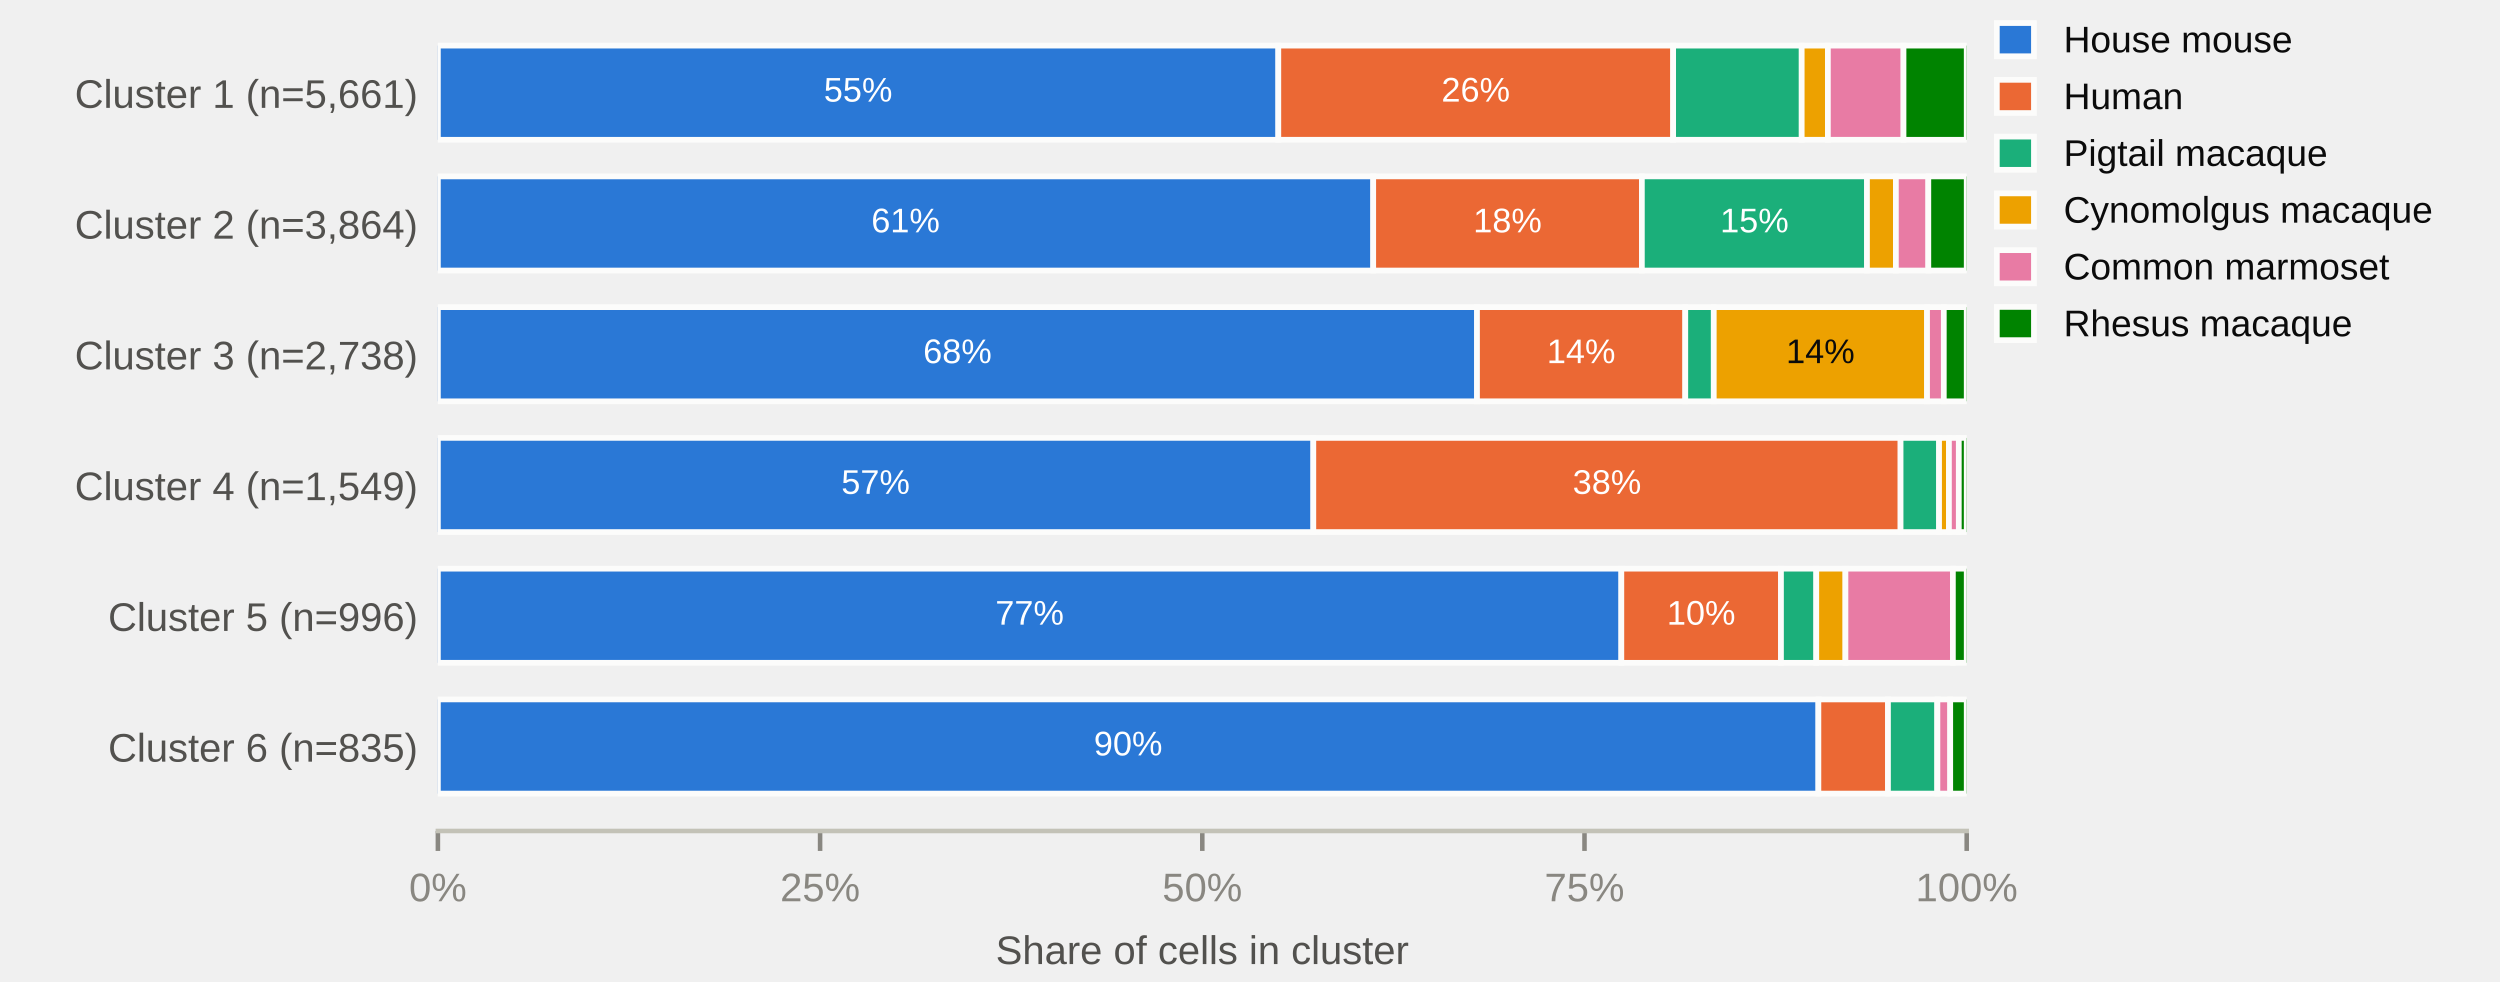
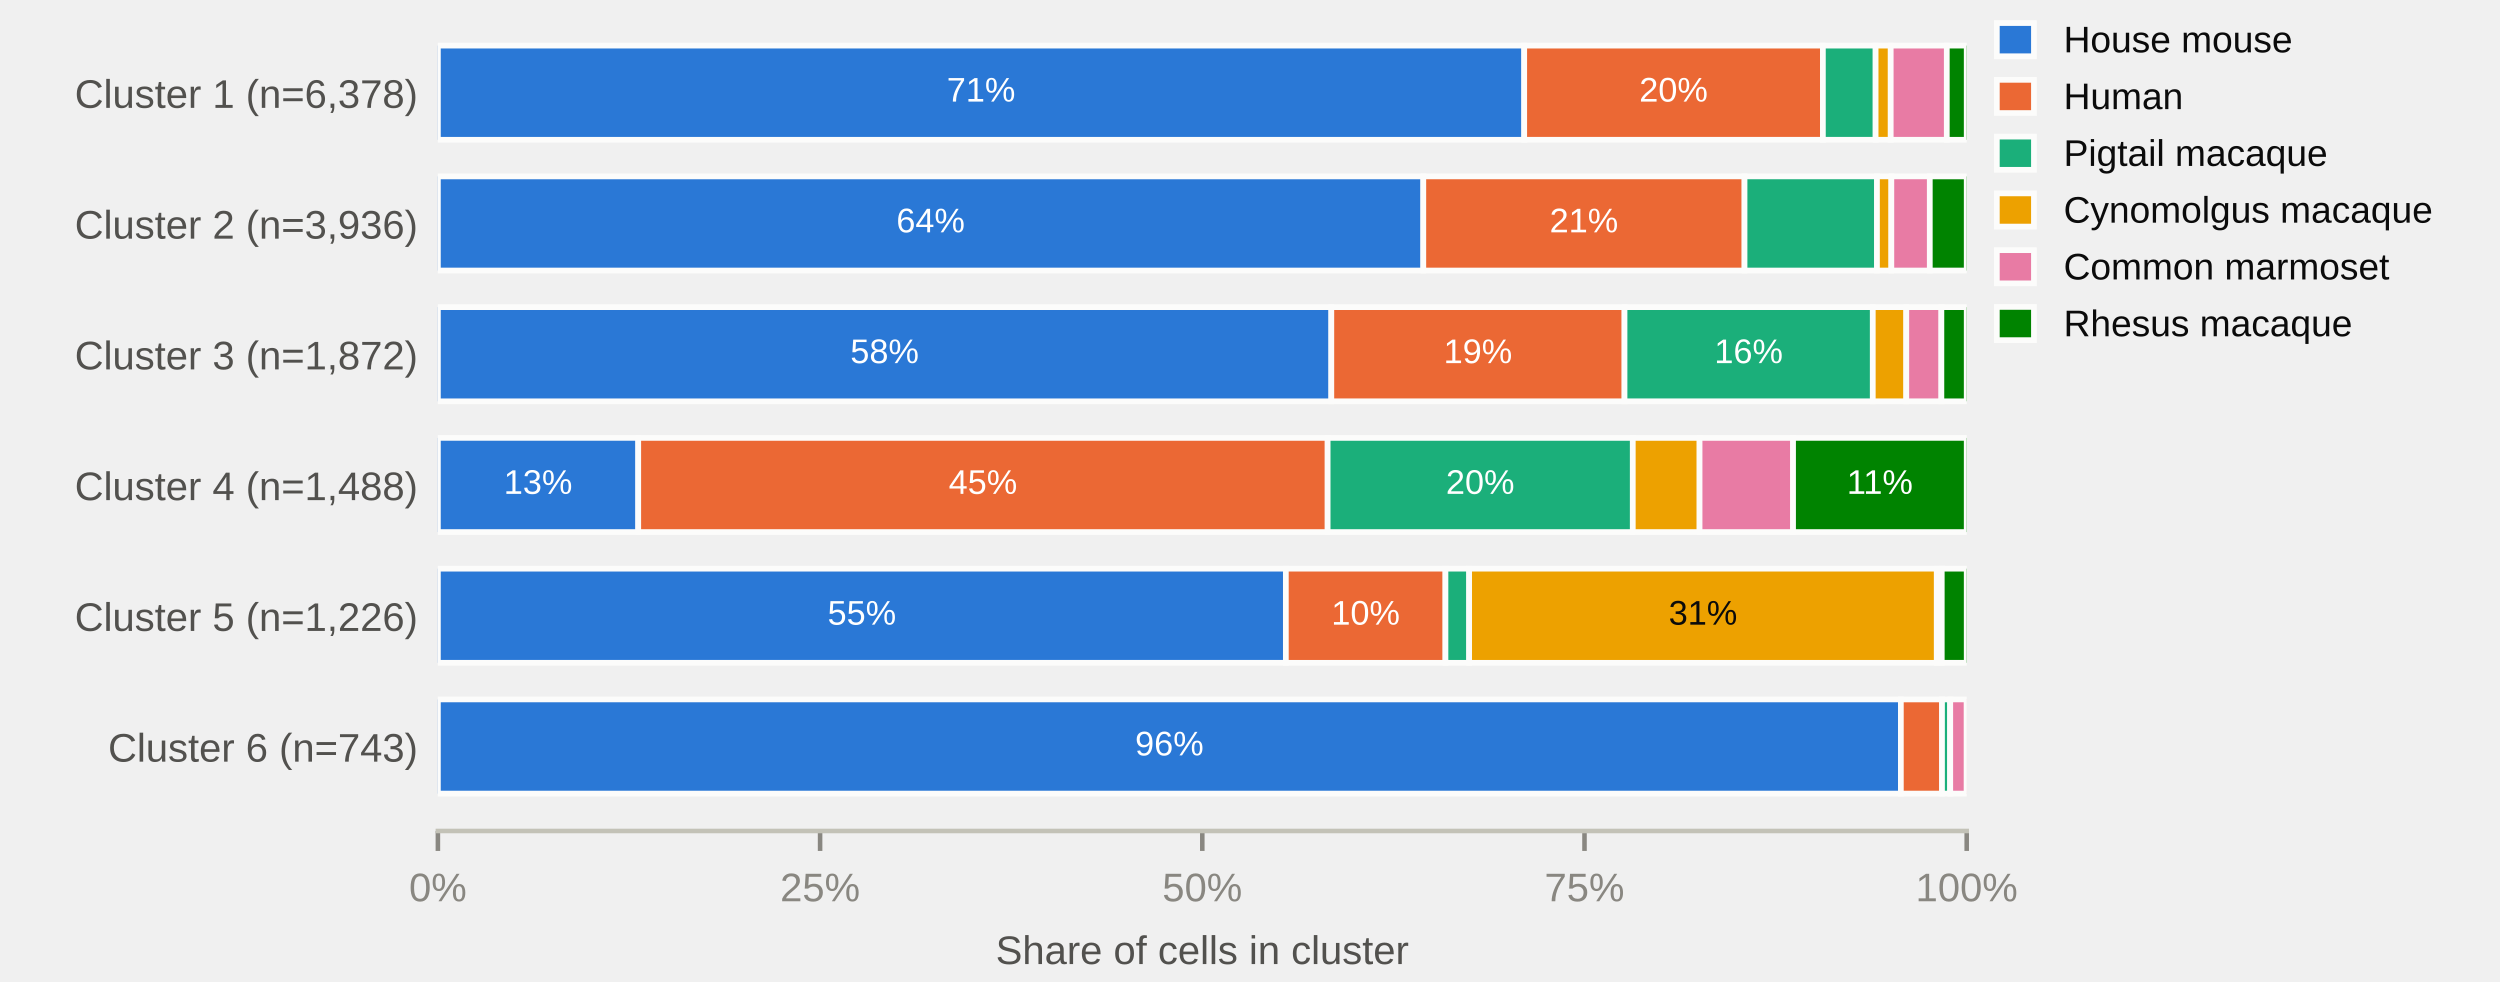
<svg xmlns="http://www.w3.org/2000/svg" xmlns:xlink="http://www.w3.org/1999/xlink" width="437.987pt" height="172.025pt" viewBox="0 0 437.987 172.025" version="1.1">
  <defs>
    <style type="text/css">*{stroke-linejoin: round; stroke-linecap: butt}</style>
  </defs>
  <g id="figure_1">
    <g id="patch_1">
      <path d="M 0 172.025  L 437.987 172.025  L 437.987 0  L 0 0  L 0 172.025  z " style="fill: none" />
    </g>
    <g id="axes_1">
      <g id="patch_2">
        <path d="M 76.716 145.584  L 344.556 145.584  L 344.556 1.44  L 76.716 1.44  L 76.716 145.584  z " style="fill: none" />
      </g>
      <g id="patch_3">
-         <path d="M 76.716 139.032  L 318.574 139.032  L 318.574 122.537  L 76.716 122.537  z " clip-path="url(#p10e06f97fb)" style="fill: #2a78d6; stroke: #fcfcfb; stroke-linejoin: miter" />
+         <path d="M 76.716 139.032  L 333.021 139.032  L 333.021 122.537  L 76.716 122.537  z " clip-path="url(#p85a7e79580)" style="fill: #2a78d6; stroke: #fcfcfb; stroke-linejoin: miter" />
      </g>
      <g id="patch_4">
-         <path d="M 76.716 116.123  L 284.05 116.123  L 284.05 99.628  L 76.716 99.628  z " clip-path="url(#p10e06f97fb)" style="fill: #2a78d6; stroke: #fcfcfb; stroke-linejoin: miter" />
+         <path d="M 76.716 116.123  L 225.274 116.123  L 225.274 99.628  L 76.716 99.628  z " clip-path="url(#p85a7e79580)" style="fill: #2a78d6; stroke: #fcfcfb; stroke-linejoin: miter" />
      </g>
      <g id="patch_5">
-         <path d="M 76.716 93.214  L 230.089 93.214  L 230.089 76.719  L 76.716 76.719  z " clip-path="url(#p10e06f97fb)" style="fill: #2a78d6; stroke: #fcfcfb; stroke-linejoin: miter" />
+         <path d="M 76.716 93.214  L 111.816 93.214  L 111.816 76.719  L 76.716 76.719  z " clip-path="url(#p85a7e79580)" style="fill: #2a78d6; stroke: #fcfcfb; stroke-linejoin: miter" />
      </g>
      <g id="patch_6">
-         <path d="M 76.716 70.305  L 258.765 70.305  L 258.765 53.81  L 76.716 53.81  z " clip-path="url(#p10e06f97fb)" style="fill: #2a78d6; stroke: #fcfcfb; stroke-linejoin: miter" />
+         <path d="M 76.716 70.305  L 233.242 70.305  L 233.242 53.81  L 76.716 53.81  z " clip-path="url(#p85a7e79580)" style="fill: #2a78d6; stroke: #fcfcfb; stroke-linejoin: miter" />
      </g>
      <g id="patch_7">
-         <path d="M 76.716 47.396  L 240.581 47.396  L 240.581 30.901  L 76.716 30.901  z " clip-path="url(#p10e06f97fb)" style="fill: #2a78d6; stroke: #fcfcfb; stroke-linejoin: miter" />
+         <path d="M 76.716 47.396  L 249.356 47.396  L 249.356 30.901  L 76.716 30.901  z " clip-path="url(#p85a7e79580)" style="fill: #2a78d6; stroke: #fcfcfb; stroke-linejoin: miter" />
      </g>
      <g id="patch_8">
-         <path d="M 76.716 24.487  L 223.955 24.487  L 223.955 7.992  L 76.716 7.992  z " clip-path="url(#p10e06f97fb)" style="fill: #2a78d6; stroke: #fcfcfb; stroke-linejoin: miter" />
+         <path d="M 76.716 24.487  L 267.035 24.487  L 267.035 7.992  L 76.716 7.992  z " clip-path="url(#p85a7e79580)" style="fill: #2a78d6; stroke: #fcfcfb; stroke-linejoin: miter" />
      </g>
      <g id="patch_9">
-         <path d="M 318.574 139.032  L 330.763 139.032  L 330.763 122.537  L 318.574 122.537  z " clip-path="url(#p10e06f97fb)" style="fill: #eb6834; stroke: #fcfcfb; stroke-linejoin: miter" />
+         <path d="M 333.021 139.032  L 340.23 139.032  L 340.23 122.537  L 333.021 122.537  z " clip-path="url(#p85a7e79580)" style="fill: #eb6834; stroke: #fcfcfb; stroke-linejoin: miter" />
      </g>
      <g id="patch_10">
-         <path d="M 284.05 116.123  L 312.017 116.123  L 312.017 99.628  L 284.05 99.628  z " clip-path="url(#p10e06f97fb)" style="fill: #eb6834; stroke: #fcfcfb; stroke-linejoin: miter" />
+         <path d="M 225.274 116.123  L 253.237 116.123  L 253.237 99.628  L 225.274 99.628  z " clip-path="url(#p85a7e79580)" style="fill: #eb6834; stroke: #fcfcfb; stroke-linejoin: miter" />
      </g>
      <g id="patch_11">
-         <path d="M 230.089 93.214  L 332.971 93.214  L 332.971 76.719  L 230.089 76.719  z " clip-path="url(#p10e06f97fb)" style="fill: #eb6834; stroke: #fcfcfb; stroke-linejoin: miter" />
+         <path d="M 111.816 93.214  L 232.596 93.214  L 232.596 76.719  L 111.816 76.719  z " clip-path="url(#p85a7e79580)" style="fill: #eb6834; stroke: #fcfcfb; stroke-linejoin: miter" />
      </g>
      <g id="patch_12">
-         <path d="M 258.765 70.305  L 295.253 70.305  L 295.253 53.81  L 258.765 53.81  z " clip-path="url(#p10e06f97fb)" style="fill: #eb6834; stroke: #fcfcfb; stroke-linejoin: miter" />
+         <path d="M 233.242 70.305  L 284.607 70.305  L 284.607 53.81  L 233.242 53.81  z " clip-path="url(#p85a7e79580)" style="fill: #eb6834; stroke: #fcfcfb; stroke-linejoin: miter" />
      </g>
      <g id="patch_13">
-         <path d="M 240.581 47.396  L 287.647 47.396  L 287.647 30.901  L 240.581 30.901  z " clip-path="url(#p10e06f97fb)" style="fill: #eb6834; stroke: #fcfcfb; stroke-linejoin: miter" />
+         <path d="M 249.356 47.396  L 305.632 47.396  L 305.632 30.901  L 249.356 30.901  z " clip-path="url(#p85a7e79580)" style="fill: #eb6834; stroke: #fcfcfb; stroke-linejoin: miter" />
      </g>
      <g id="patch_14">
-         <path d="M 223.955 24.487  L 293.127 24.487  L 293.127 7.992  L 223.955 7.992  z " clip-path="url(#p10e06f97fb)" style="fill: #eb6834; stroke: #fcfcfb; stroke-linejoin: miter" />
+         <path d="M 267.035 24.487  L 319.36 24.487  L 319.36 7.992  L 267.035 7.992  z " clip-path="url(#p85a7e79580)" style="fill: #eb6834; stroke: #fcfcfb; stroke-linejoin: miter" />
      </g>
      <g id="patch_15">
-         <path d="M 330.763 139.032  L 339.424 139.032  L 339.424 122.537  L 330.763 122.537  z " clip-path="url(#p10e06f97fb)" style="fill: #1baf7a; stroke: #fcfcfb; stroke-linejoin: miter" />
+         <path d="M 340.23 139.032  L 341.672 139.032  L 341.672 122.537  L 340.23 122.537  z " clip-path="url(#p85a7e79580)" style="fill: #1baf7a; stroke: #fcfcfb; stroke-linejoin: miter" />
      </g>
      <g id="patch_16">
-         <path d="M 312.017 116.123  L 318.203 116.123  L 318.203 99.628  L 312.017 99.628  z " clip-path="url(#p10e06f97fb)" style="fill: #1baf7a; stroke: #fcfcfb; stroke-linejoin: miter" />
+         <path d="M 253.237 116.123  L 257.388 116.123  L 257.388 99.628  L 253.237 99.628  z " clip-path="url(#p85a7e79580)" style="fill: #1baf7a; stroke: #fcfcfb; stroke-linejoin: miter" />
      </g>
      <g id="patch_17">
-         <path d="M 332.971 93.214  L 339.715 93.214  L 339.715 76.719  L 332.971 76.719  z " clip-path="url(#p10e06f97fb)" style="fill: #1baf7a; stroke: #fcfcfb; stroke-linejoin: miter" />
+         <path d="M 232.596 93.214  L 286.056 93.214  L 286.056 76.719  L 232.596 76.719  z " clip-path="url(#p85a7e79580)" style="fill: #1baf7a; stroke: #fcfcfb; stroke-linejoin: miter" />
      </g>
      <g id="patch_18">
-         <path d="M 295.253 70.305  L 300.242 70.305  L 300.242 53.81  L 295.253 53.81  z " clip-path="url(#p10e06f97fb)" style="fill: #1baf7a; stroke: #fcfcfb; stroke-linejoin: miter" />
+         <path d="M 284.607 70.305  L 328.102 70.305  L 328.102 53.81  L 284.607 53.81  z " clip-path="url(#p85a7e79580)" style="fill: #1baf7a; stroke: #fcfcfb; stroke-linejoin: miter" />
      </g>
      <g id="patch_19">
-         <path d="M 287.647 47.396  L 327.088 47.396  L 327.088 30.901  L 287.647 30.901  z " clip-path="url(#p10e06f97fb)" style="fill: #1baf7a; stroke: #fcfcfb; stroke-linejoin: miter" />
+         <path d="M 305.632 47.396  L 328.837 47.396  L 328.837 30.901  L 305.632 30.901  z " clip-path="url(#p85a7e79580)" style="fill: #1baf7a; stroke: #fcfcfb; stroke-linejoin: miter" />
      </g>
      <g id="patch_20">
-         <path d="M 293.127 24.487  L 315.648 24.487  L 315.648 7.992  L 293.127 7.992  z " clip-path="url(#p10e06f97fb)" style="fill: #1baf7a; stroke: #fcfcfb; stroke-linejoin: miter" />
+         <path d="M 319.36 24.487  L 328.598 24.487  L 328.598 7.992  L 319.36 7.992  z " clip-path="url(#p85a7e79580)" style="fill: #1baf7a; stroke: #fcfcfb; stroke-linejoin: miter" />
      </g>
      <g id="patch_21">
-         <path d="M 339.424 139.032  L 339.424 139.032  L 339.424 122.537  L 339.424 122.537  z " clip-path="url(#p10e06f97fb)" style="fill: #eda100; stroke: #fcfcfb; stroke-linejoin: miter" />
+         <path d="M 341.672 139.032  L 341.672 139.032  L 341.672 122.537  L 341.672 122.537  z " clip-path="url(#p85a7e79580)" style="fill: #eda100; stroke: #fcfcfb; stroke-linejoin: miter" />
      </g>
      <g id="patch_22">
-         <path d="M 318.203 116.123  L 323.312 116.123  L 323.312 99.628  L 318.203 99.628  z " clip-path="url(#p10e06f97fb)" style="fill: #eda100; stroke: #fcfcfb; stroke-linejoin: miter" />
+         <path d="M 257.388 116.123  L 339.313 116.123  L 339.313 99.628  L 257.388 99.628  z " clip-path="url(#p85a7e79580)" style="fill: #eda100; stroke: #fcfcfb; stroke-linejoin: miter" />
      </g>
      <g id="patch_23">
-         <path d="M 339.715 93.214  L 341.444 93.214  L 341.444 76.719  L 339.715 76.719  z " clip-path="url(#p10e06f97fb)" style="fill: #eda100; stroke: #fcfcfb; stroke-linejoin: miter" />
+         <path d="M 286.056 93.214  L 297.756 93.214  L 297.756 76.719  L 286.056 76.719  z " clip-path="url(#p85a7e79580)" style="fill: #eda100; stroke: #fcfcfb; stroke-linejoin: miter" />
      </g>
      <g id="patch_24">
-         <path d="M 300.242 70.305  L 337.611 70.305  L 337.611 53.81  L 300.242 53.81  z " clip-path="url(#p10e06f97fb)" style="fill: #eda100; stroke: #fcfcfb; stroke-linejoin: miter" />
+         <path d="M 328.102 70.305  L 333.969 70.305  L 333.969 53.81  L 328.102 53.81  z " clip-path="url(#p85a7e79580)" style="fill: #eda100; stroke: #fcfcfb; stroke-linejoin: miter" />
      </g>
      <g id="patch_25">
-         <path d="M 327.088 47.396  L 332.149 47.396  L 332.149 30.901  L 327.088 30.901  z " clip-path="url(#p10e06f97fb)" style="fill: #eda100; stroke: #fcfcfb; stroke-linejoin: miter" />
+         <path d="M 328.837 47.396  L 331.355 47.396  L 331.355 30.901  L 328.837 30.901  z " clip-path="url(#p85a7e79580)" style="fill: #eda100; stroke: #fcfcfb; stroke-linejoin: miter" />
      </g>
      <g id="patch_26">
-         <path d="M 315.648 24.487  L 320.237 24.487  L 320.237 7.992  L 315.648 7.992  z " clip-path="url(#p10e06f97fb)" style="fill: #eda100; stroke: #fcfcfb; stroke-linejoin: miter" />
+         <path d="M 328.598 24.487  L 331.244 24.487  L 331.244 7.992  L 328.598 7.992  z " clip-path="url(#p85a7e79580)" style="fill: #eda100; stroke: #fcfcfb; stroke-linejoin: miter" />
      </g>
      <g id="patch_27">
-         <path d="M 339.424 139.032  L 341.669 139.032  L 341.669 122.537  L 339.424 122.537  z " clip-path="url(#p10e06f97fb)" style="fill: #e87ba4; stroke: #fcfcfb; stroke-linejoin: miter" />
+         <path d="M 341.672 139.032  L 344.556 139.032  L 344.556 122.537  L 341.672 122.537  z " clip-path="url(#p85a7e79580)" style="fill: #e87ba4; stroke: #fcfcfb; stroke-linejoin: miter" />
      </g>
      <g id="patch_28">
-         <path d="M 323.312 116.123  L 342.136 116.123  L 342.136 99.628  L 323.312 99.628  z " clip-path="url(#p10e06f97fb)" style="fill: #e87ba4; stroke: #fcfcfb; stroke-linejoin: miter" />
+         <path d="M 339.313 116.123  L 340.187 116.123  L 340.187 99.628  L 339.313 99.628  z " clip-path="url(#p85a7e79580)" style="fill: #e87ba4; stroke: #fcfcfb; stroke-linejoin: miter" />
      </g>
      <g id="patch_29">
-         <path d="M 341.444 93.214  L 343.173 93.214  L 343.173 76.719  L 341.444 76.719  z " clip-path="url(#p10e06f97fb)" style="fill: #e87ba4; stroke: #fcfcfb; stroke-linejoin: miter" />
+         <path d="M 297.756 93.214  L 314.136 93.214  L 314.136 76.719  L 297.756 76.719  z " clip-path="url(#p85a7e79580)" style="fill: #e87ba4; stroke: #fcfcfb; stroke-linejoin: miter" />
      </g>
      <g id="patch_30">
-         <path d="M 337.611 70.305  L 340.545 70.305  L 340.545 53.81  L 337.611 53.81  z " clip-path="url(#p10e06f97fb)" style="fill: #e87ba4; stroke: #fcfcfb; stroke-linejoin: miter" />
+         <path d="M 333.969 70.305  L 340.121 70.305  L 340.121 53.81  L 333.969 53.81  z " clip-path="url(#p85a7e79580)" style="fill: #e87ba4; stroke: #fcfcfb; stroke-linejoin: miter" />
      </g>
      <g id="patch_31">
-         <path d="M 332.149 47.396  L 337.833 47.396  L 337.833 30.901  L 332.149 30.901  z " clip-path="url(#p10e06f97fb)" style="fill: #e87ba4; stroke: #fcfcfb; stroke-linejoin: miter" />
+         <path d="M 331.355 47.396  L 338.092 47.396  L 338.092 30.901  L 331.355 30.901  z " clip-path="url(#p85a7e79580)" style="fill: #e87ba4; stroke: #fcfcfb; stroke-linejoin: miter" />
      </g>
      <g id="patch_32">
-         <path d="M 320.237 24.487  L 333.485 24.487  L 333.485 7.992  L 320.237 7.992  z " clip-path="url(#p10e06f97fb)" style="fill: #e87ba4; stroke: #fcfcfb; stroke-linejoin: miter" />
+         <path d="M 331.244 24.487  L 341.071 24.487  L 341.071 7.992  L 331.244 7.992  z " clip-path="url(#p85a7e79580)" style="fill: #e87ba4; stroke: #fcfcfb; stroke-linejoin: miter" />
      </g>
      <g id="patch_33">
-         <path d="M 341.669 139.032  L 344.556 139.032  L 344.556 122.537  L 341.669 122.537  z " clip-path="url(#p10e06f97fb)" style="fill: #008300; stroke: #fcfcfb; stroke-linejoin: miter" />
+         <path d="M 344.556 139.032  L 344.556 139.032  L 344.556 122.537  L 344.556 122.537  z " clip-path="url(#p85a7e79580)" style="fill: #008300; stroke: #fcfcfb; stroke-linejoin: miter" />
      </g>
      <g id="patch_34">
-         <path d="M 342.136 116.123  L 344.556 116.123  L 344.556 99.628  L 342.136 99.628  z " clip-path="url(#p10e06f97fb)" style="fill: #008300; stroke: #fcfcfb; stroke-linejoin: miter" />
+         <path d="M 340.187 116.123  L 344.556 116.123  L 344.556 99.628  L 340.187 99.628  z " clip-path="url(#p85a7e79580)" style="fill: #008300; stroke: #fcfcfb; stroke-linejoin: miter" />
      </g>
      <g id="patch_35">
-         <path d="M 343.173 93.214  L 344.556 93.214  L 344.556 76.719  L 343.173 76.719  z " clip-path="url(#p10e06f97fb)" style="fill: #008300; stroke: #fcfcfb; stroke-linejoin: miter" />
+         <path d="M 314.136 93.214  L 344.556 93.214  L 344.556 76.719  L 314.136 76.719  z " clip-path="url(#p85a7e79580)" style="fill: #008300; stroke: #fcfcfb; stroke-linejoin: miter" />
      </g>
      <g id="patch_36">
-         <path d="M 340.545 70.305  L 344.556 70.305  L 344.556 53.81  L 340.545 53.81  z " clip-path="url(#p10e06f97fb)" style="fill: #008300; stroke: #fcfcfb; stroke-linejoin: miter" />
+         <path d="M 340.121 70.305  L 344.556 70.305  L 344.556 53.81  L 340.121 53.81  z " clip-path="url(#p85a7e79580)" style="fill: #008300; stroke: #fcfcfb; stroke-linejoin: miter" />
      </g>
      <g id="patch_37">
-         <path d="M 337.833 47.396  L 344.556 47.396  L 344.556 30.901  L 337.833 30.901  z " clip-path="url(#p10e06f97fb)" style="fill: #008300; stroke: #fcfcfb; stroke-linejoin: miter" />
+         <path d="M 338.092 47.396  L 344.556 47.396  L 344.556 30.901  L 338.092 30.901  z " clip-path="url(#p85a7e79580)" style="fill: #008300; stroke: #fcfcfb; stroke-linejoin: miter" />
      </g>
      <g id="patch_38">
-         <path d="M 333.485 24.487  L 344.556 24.487  L 344.556 7.992  L 333.485 7.992  z " clip-path="url(#p10e06f97fb)" style="fill: #008300; stroke: #fcfcfb; stroke-linejoin: miter" />
+         <path d="M 341.071 24.487  L 344.556 24.487  L 344.556 7.992  L 341.071 7.992  z " clip-path="url(#p85a7e79580)" style="fill: #008300; stroke: #fcfcfb; stroke-linejoin: miter" />
      </g>
      <g id="matplotlib.axis_1">
        <g id="xtick_1">
          <g id="line2d_1">
            <defs>
-               <path id="md13628cfa4" d="M 0 0  L 0 3.5  " style="stroke: #898781; stroke-width: 0.8" />
+               <path id="mc81f27864c" d="M 0 0  L 0 3.5  " style="stroke: #898781; stroke-width: 0.8" />
            </defs>
            <g>
-               <use xlink:href="#md13628cfa4" x="76.716" y="145.584" style="fill: #898781; stroke: #898781; stroke-width: 0.8" />
+               <use xlink:href="#mc81f27864c" x="76.716" y="145.584" style="fill: #898781; stroke: #898781; stroke-width: 0.8" />
            </g>
          </g>
          <g id="text_1">
            <text style="font-size: 7px; font-family: 'Arial', 'Helvetica', 'DejaVu Sans', sans-serif; text-anchor: middle; fill: #898781" x="76.716" y="157.902" transform="rotate(-0 76.71625 157.9024)">0%</text>
          </g>
        </g>
        <g id="xtick_2">
          <g id="line2d_2">
            <g>
-               <use xlink:href="#md13628cfa4" x="143.676" y="145.584" style="fill: #898781; stroke: #898781; stroke-width: 0.8" />
+               <use xlink:href="#mc81f27864c" x="143.676" y="145.584" style="fill: #898781; stroke: #898781; stroke-width: 0.8" />
            </g>
          </g>
          <g id="text_2">
            <text style="font-size: 7px; font-family: 'Arial', 'Helvetica', 'DejaVu Sans', sans-serif; text-anchor: middle; fill: #898781" x="143.676" y="157.902" transform="rotate(-0 143.6763 157.9024)">25%</text>
          </g>
        </g>
        <g id="xtick_3">
          <g id="line2d_3">
            <g>
-               <use xlink:href="#md13628cfa4" x="210.636" y="145.584" style="fill: #898781; stroke: #898781; stroke-width: 0.8" />
+               <use xlink:href="#mc81f27864c" x="210.636" y="145.584" style="fill: #898781; stroke: #898781; stroke-width: 0.8" />
            </g>
          </g>
          <g id="text_3">
            <text style="font-size: 7px; font-family: 'Arial', 'Helvetica', 'DejaVu Sans', sans-serif; text-anchor: middle; fill: #898781" x="210.636" y="157.902" transform="rotate(-0 210.6362 157.9024)">50%</text>
          </g>
        </g>
        <g id="xtick_4">
          <g id="line2d_4">
            <g>
-               <use xlink:href="#md13628cfa4" x="277.596" y="145.584" style="fill: #898781; stroke: #898781; stroke-width: 0.8" />
+               <use xlink:href="#mc81f27864c" x="277.596" y="145.584" style="fill: #898781; stroke: #898781; stroke-width: 0.8" />
            </g>
          </g>
          <g id="text_4">
            <text style="font-size: 7px; font-family: 'Arial', 'Helvetica', 'DejaVu Sans', sans-serif; text-anchor: middle; fill: #898781" x="277.596" y="157.902" transform="rotate(-0 277.5962 157.9024)">75%</text>
          </g>
        </g>
        <g id="xtick_5">
          <g id="line2d_5">
            <g>
-               <use xlink:href="#md13628cfa4" x="344.556" y="145.584" style="fill: #898781; stroke: #898781; stroke-width: 0.8" />
+               <use xlink:href="#mc81f27864c" x="344.556" y="145.584" style="fill: #898781; stroke: #898781; stroke-width: 0.8" />
            </g>
          </g>
          <g id="text_5">
            <text style="font-size: 7px; font-family: 'Arial', 'Helvetica', 'DejaVu Sans', sans-serif; text-anchor: middle; fill: #898781" x="344.556" y="157.902" transform="rotate(-0 344.5562 157.9024)">100%</text>
          </g>
        </g>
        <g id="text_6">
          <text style="font-size: 7px; font-family: 'Arial', 'Helvetica', 'DejaVu Sans', sans-serif; text-anchor: middle; fill: #52514e" x="210.636" y="168.903" transform="rotate(-0 210.6362 168.9029)">Share of cells in cluster</text>
        </g>
      </g>
      <g id="matplotlib.axis_2">
        <g id="ytick_1">
          <g id="line2d_6" />
          <g id="text_7">
-             <text style="font-size: 7px; font-family: 'Arial', 'Helvetica', 'DejaVu Sans', sans-serif; text-anchor: end; fill: #52514e" x="73.216" y="133.444" transform="rotate(-0 73.21625 133.4442)">Cluster 6  (n=835)</text>
+             <text style="font-size: 7px; font-family: 'Arial', 'Helvetica', 'DejaVu Sans', sans-serif; text-anchor: end; fill: #52514e" x="73.216" y="133.444" transform="rotate(-0 73.21625 133.4442)">Cluster 6  (n=743)</text>
          </g>
        </g>
        <g id="ytick_2">
          <g id="line2d_7" />
          <g id="text_8">
-             <text style="font-size: 7px; font-family: 'Arial', 'Helvetica', 'DejaVu Sans', sans-serif; text-anchor: end; fill: #52514e" x="73.216" y="110.535" transform="rotate(-0 73.21625 110.5351)">Cluster 5  (n=996)</text>
+             <text style="font-size: 7px; font-family: 'Arial', 'Helvetica', 'DejaVu Sans', sans-serif; text-anchor: end; fill: #52514e" x="73.216" y="110.535" transform="rotate(-0 73.21625 110.5351)">Cluster 5  (n=1,226)</text>
          </g>
        </g>
        <g id="ytick_3">
          <g id="line2d_8" />
          <g id="text_9">
-             <text style="font-size: 7px; font-family: 'Arial', 'Helvetica', 'DejaVu Sans', sans-serif; text-anchor: end; fill: #52514e" x="73.216" y="87.626" transform="rotate(-0 73.21625 87.626)">Cluster 4  (n=1,549)</text>
+             <text style="font-size: 7px; font-family: 'Arial', 'Helvetica', 'DejaVu Sans', sans-serif; text-anchor: end; fill: #52514e" x="73.216" y="87.626" transform="rotate(-0 73.21625 87.626)">Cluster 4  (n=1,488)</text>
          </g>
        </g>
        <g id="ytick_4">
          <g id="line2d_9" />
          <g id="text_10">
-             <text style="font-size: 7px; font-family: 'Arial', 'Helvetica', 'DejaVu Sans', sans-serif; text-anchor: end; fill: #52514e" x="73.216" y="64.717" transform="rotate(-0 73.21625 64.71691)">Cluster 3  (n=2,738)</text>
+             <text style="font-size: 7px; font-family: 'Arial', 'Helvetica', 'DejaVu Sans', sans-serif; text-anchor: end; fill: #52514e" x="73.216" y="64.717" transform="rotate(-0 73.21625 64.71691)">Cluster 3  (n=1,872)</text>
          </g>
        </g>
        <g id="ytick_5">
          <g id="line2d_10" />
          <g id="text_11">
-             <text style="font-size: 7px; font-family: 'Arial', 'Helvetica', 'DejaVu Sans', sans-serif; text-anchor: end; fill: #52514e" x="73.216" y="41.808" transform="rotate(-0 73.21625 41.80782)">Cluster 2  (n=3,864)</text>
+             <text style="font-size: 7px; font-family: 'Arial', 'Helvetica', 'DejaVu Sans', sans-serif; text-anchor: end; fill: #52514e" x="73.216" y="41.808" transform="rotate(-0 73.21625 41.80782)">Cluster 2  (n=3,936)</text>
          </g>
        </g>
        <g id="ytick_6">
          <g id="line2d_11" />
          <g id="text_12">
-             <text style="font-size: 7px; font-family: 'Arial', 'Helvetica', 'DejaVu Sans', sans-serif; text-anchor: end; fill: #52514e" x="73.216" y="18.899" transform="rotate(-0 73.21625 18.89873)">Cluster 1  (n=5,661)</text>
+             <text style="font-size: 7px; font-family: 'Arial', 'Helvetica', 'DejaVu Sans', sans-serif; text-anchor: end; fill: #52514e" x="73.216" y="18.899" transform="rotate(-0 73.21625 18.89873)">Cluster 1  (n=6,378)</text>
          </g>
        </g>
      </g>
      <g id="patch_39">
        <path d="M 76.716 145.584  L 344.556 145.584  " style="fill: none; stroke: #c3c2b7; stroke-width: 0.8; stroke-linejoin: miter; stroke-linecap: square" />
      </g>
      <g id="text_13">
-         <text style="font-size: 6px; font-family: 'Arial', 'Helvetica', 'DejaVu Sans', sans-serif; text-anchor: middle; fill: #ffffff" x="197.645" y="132.343" transform="rotate(-0 197.6452 132.3433)">90%</text>
+         <text style="font-size: 6px; font-family: 'Arial', 'Helvetica', 'DejaVu Sans', sans-serif; text-anchor: middle; fill: #ffffff" x="204.868" y="132.343" transform="rotate(-0 204.8685 132.3433)">96%</text>
      </g>
      <g id="text_14">
-         <text style="font-size: 6px; font-family: 'Arial', 'Helvetica', 'DejaVu Sans', sans-serif; text-anchor: middle; fill: #ffffff" x="180.383" y="109.434" transform="rotate(-0 180.3832 109.4342)">77%</text>
+         <text style="font-size: 6px; font-family: 'Arial', 'Helvetica', 'DejaVu Sans', sans-serif; text-anchor: middle; fill: #ffffff" x="150.995" y="109.434" transform="rotate(-0 150.9949 109.4342)">55%</text>
      </g>
      <g id="text_15">
-         <text style="font-size: 6px; font-family: 'Arial', 'Helvetica', 'DejaVu Sans', sans-serif; text-anchor: middle; fill: #ffffff" x="153.403" y="86.525" transform="rotate(-0 153.4025 86.52514)">57%</text>
+         <text style="font-size: 6px; font-family: 'Arial', 'Helvetica', 'DejaVu Sans', sans-serif; text-anchor: middle; fill: #ffffff" x="94.266" y="86.525" transform="rotate(-0 94.26625 86.52514)">13%</text>
      </g>
      <g id="text_16">
-         <text style="font-size: 6px; font-family: 'Arial', 'Helvetica', 'DejaVu Sans', sans-serif; text-anchor: middle; fill: #ffffff" x="167.741" y="63.616" transform="rotate(-0 167.7408 63.61605)">68%</text>
+         <text style="font-size: 6px; font-family: 'Arial', 'Helvetica', 'DejaVu Sans', sans-serif; text-anchor: middle; fill: #ffffff" x="154.979" y="63.616" transform="rotate(-0 154.9793 63.61605)">58%</text>
      </g>
      <g id="text_17">
-         <text style="font-size: 6px; font-family: 'Arial', 'Helvetica', 'DejaVu Sans', sans-serif; text-anchor: middle; fill: #ffffff" x="158.649" y="40.707" transform="rotate(-0 158.6487 40.70696)">61%</text>
+         <text style="font-size: 6px; font-family: 'Arial', 'Helvetica', 'DejaVu Sans', sans-serif; text-anchor: middle; fill: #ffffff" x="163.036" y="40.707" transform="rotate(-0 163.0361 40.70696)">64%</text>
      </g>
      <g id="text_18">
-         <text style="font-size: 6px; font-family: 'Arial', 'Helvetica', 'DejaVu Sans', sans-serif; text-anchor: middle; fill: #ffffff" x="150.336" y="17.798" transform="rotate(-0 150.3356 17.79787)">55%</text>
+         <text style="font-size: 6px; font-family: 'Arial', 'Helvetica', 'DejaVu Sans', sans-serif; text-anchor: middle; fill: #ffffff" x="171.875" y="17.798" transform="rotate(-0 171.8755 17.79787)">71%</text>
      </g>
      <g id="text_19">
-         <text style="font-size: 6px; font-family: 'Arial', 'Helvetica', 'DejaVu Sans', sans-serif; text-anchor: middle; fill: #ffffff" x="298.034" y="109.434" transform="rotate(-0 298.0338 109.4342)">10%</text>
+         <text style="font-size: 6px; font-family: 'Arial', 'Helvetica', 'DejaVu Sans', sans-serif; text-anchor: middle; fill: #ffffff" x="239.255" y="109.434" transform="rotate(-0 239.2554 109.4342)">10%</text>
      </g>
      <g id="text_20">
-         <text style="font-size: 6px; font-family: 'Arial', 'Helvetica', 'DejaVu Sans', sans-serif; text-anchor: middle; fill: #ffffff" x="281.53" y="86.525" transform="rotate(-0 281.53 86.52514)">38%</text>
+         <text style="font-size: 6px; font-family: 'Arial', 'Helvetica', 'DejaVu Sans', sans-serif; text-anchor: middle; fill: #ffffff" x="172.206" y="86.525" transform="rotate(-0 172.2063 86.52514)">45%</text>
      </g>
      <g id="text_21">
-         <text style="font-size: 6px; font-family: 'Arial', 'Helvetica', 'DejaVu Sans', sans-serif; text-anchor: middle; fill: #ffffff" x="277.009" y="63.616" transform="rotate(-0 277.0093 63.61605)">14%</text>
+         <text style="font-size: 6px; font-family: 'Arial', 'Helvetica', 'DejaVu Sans', sans-serif; text-anchor: middle; fill: #ffffff" x="258.925" y="63.616" transform="rotate(-0 258.9247 63.61605)">19%</text>
      </g>
      <g id="text_22">
-         <text style="font-size: 6px; font-family: 'Arial', 'Helvetica', 'DejaVu Sans', sans-serif; text-anchor: middle; fill: #ffffff" x="264.114" y="40.707" transform="rotate(-0 264.1141 40.70696)">18%</text>
+         <text style="font-size: 6px; font-family: 'Arial', 'Helvetica', 'DejaVu Sans', sans-serif; text-anchor: middle; fill: #ffffff" x="277.494" y="40.707" transform="rotate(-0 277.4942 40.70696)">21%</text>
      </g>
      <g id="text_23">
-         <text style="font-size: 6px; font-family: 'Arial', 'Helvetica', 'DejaVu Sans', sans-serif; text-anchor: middle; fill: #ffffff" x="258.541" y="17.798" transform="rotate(-0 258.5409 17.79787)">26%</text>
+         <text style="font-size: 6px; font-family: 'Arial', 'Helvetica', 'DejaVu Sans', sans-serif; text-anchor: middle; fill: #ffffff" x="293.197" y="17.798" transform="rotate(-0 293.1972 17.79787)">20%</text>
      </g>
      <g id="text_24">
-         <text style="font-size: 6px; font-family: 'Arial', 'Helvetica', 'DejaVu Sans', sans-serif; text-anchor: middle; fill: #ffffff" x="307.368" y="40.707" transform="rotate(-0 307.3678 40.70696)">15%</text>
+         <text style="font-size: 6px; font-family: 'Arial', 'Helvetica', 'DejaVu Sans', sans-serif; text-anchor: middle; fill: #ffffff" x="259.326" y="86.525" transform="rotate(-0 259.3263 86.52514)">20%</text>
      </g>
      <g id="text_25">
-         <text style="font-size: 6px; font-family: 'Arial', 'Helvetica', 'DejaVu Sans', sans-serif; text-anchor: middle; fill: #0b0b0b" x="318.927" y="63.616" transform="rotate(-0 318.9266 63.61605)">14%</text>
+         <text style="font-size: 6px; font-family: 'Arial', 'Helvetica', 'DejaVu Sans', sans-serif; text-anchor: middle; fill: #ffffff" x="306.355" y="63.616" transform="rotate(-0 306.3547 63.61605)">16%</text>
+       </g>
+       <g id="text_26">
+         <text style="font-size: 6px; font-family: 'Arial', 'Helvetica', 'DejaVu Sans', sans-serif; text-anchor: middle; fill: #0b0b0b" x="298.351" y="109.434" transform="rotate(-0 298.3506 109.4342)">31%</text>
+       </g>
+       <g id="text_27">
+         <text style="font-size: 6px; font-family: 'Arial', 'Helvetica', 'DejaVu Sans', sans-serif; text-anchor: middle; fill: #ffffff" x="329.346" y="86.525" transform="rotate(-0 329.3462 86.52514)">11%</text>
      </g>
      <g id="legend_1">
        <g id="patch_40">
          <path d="M 349.835 9.857  L 356.335 9.857  L 356.335 4.04  L 349.835 4.04  z " style="fill: #2a78d6; stroke: #fcfcfb; stroke-linejoin: miter" />
        </g>
-         <g id="text_26">
+         <g id="text_28">
          <text style="font-size: 6.5px; font-family: 'Arial', 'Helvetica', 'DejaVu Sans', sans-serif; text-anchor: start; fill: #0b0b0b" x="361.535" y="9.175" transform="rotate(-0 361.5346 9.175)">House mouse</text>
        </g>
        <g id="patch_41">
          <path d="M 349.835 19.804  L 356.335 19.804  L 356.335 13.987  L 349.835 13.987  z " style="fill: #eb6834; stroke: #fcfcfb; stroke-linejoin: miter" />
        </g>
-         <g id="text_27">
+         <g id="text_29">
          <text style="font-size: 6.5px; font-family: 'Arial', 'Helvetica', 'DejaVu Sans', sans-serif; text-anchor: start; fill: #0b0b0b" x="361.535" y="19.122" transform="rotate(-0 361.5346 19.12152)">Human</text>
        </g>
        <g id="patch_42">
          <path d="M 349.835 29.751  L 356.335 29.751  L 356.335 23.933  L 349.835 23.933  z " style="fill: #1baf7a; stroke: #fcfcfb; stroke-linejoin: miter" />
        </g>
-         <g id="text_28">
+         <g id="text_30">
          <text style="font-size: 6.5px; font-family: 'Arial', 'Helvetica', 'DejaVu Sans', sans-serif; text-anchor: start; fill: #0b0b0b" x="361.535" y="29.068" transform="rotate(-0 361.5346 29.06805)">Pigtail macaque</text>
        </g>
        <g id="patch_43">
          <path d="M 349.835 39.697  L 356.335 39.697  L 356.335 33.88  L 349.835 33.88  z " style="fill: #eda100; stroke: #fcfcfb; stroke-linejoin: miter" />
        </g>
-         <g id="text_29">
+         <g id="text_31">
          <text style="font-size: 6.5px; font-family: 'Arial', 'Helvetica', 'DejaVu Sans', sans-serif; text-anchor: start; fill: #0b0b0b" x="361.535" y="39.015" transform="rotate(-0 361.5346 39.01457)">Cynomolgus macaque</text>
        </g>
        <g id="patch_44">
          <path d="M 349.835 49.644  L 356.335 49.644  L 356.335 43.826  L 349.835 43.826  z " style="fill: #e87ba4; stroke: #fcfcfb; stroke-linejoin: miter" />
        </g>
-         <g id="text_30">
+         <g id="text_32">
          <text style="font-size: 6.5px; font-family: 'Arial', 'Helvetica', 'DejaVu Sans', sans-serif; text-anchor: start; fill: #0b0b0b" x="361.535" y="48.961" transform="rotate(-0 361.5346 48.96109)">Common marmoset</text>
        </g>
        <g id="patch_45">
          <path d="M 349.835 59.59  L 356.335 59.59  L 356.335 53.773  L 349.835 53.773  z " style="fill: #008300; stroke: #fcfcfb; stroke-linejoin: miter" />
        </g>
-         <g id="text_31">
+         <g id="text_33">
          <text style="font-size: 6.5px; font-family: 'Arial', 'Helvetica', 'DejaVu Sans', sans-serif; text-anchor: start; fill: #0b0b0b" x="361.535" y="58.908" transform="rotate(-0 361.5346 58.90762)">Rhesus macaque</text>
        </g>
      </g>
    </g>
  </g>
  <defs>
-     <clipPath id="p10e06f97fb">
+     <clipPath id="p85a7e79580">
      <rect x="76.716" y="1.44" width="267.84" height="144.144" />
    </clipPath>
  </defs>
</svg>
